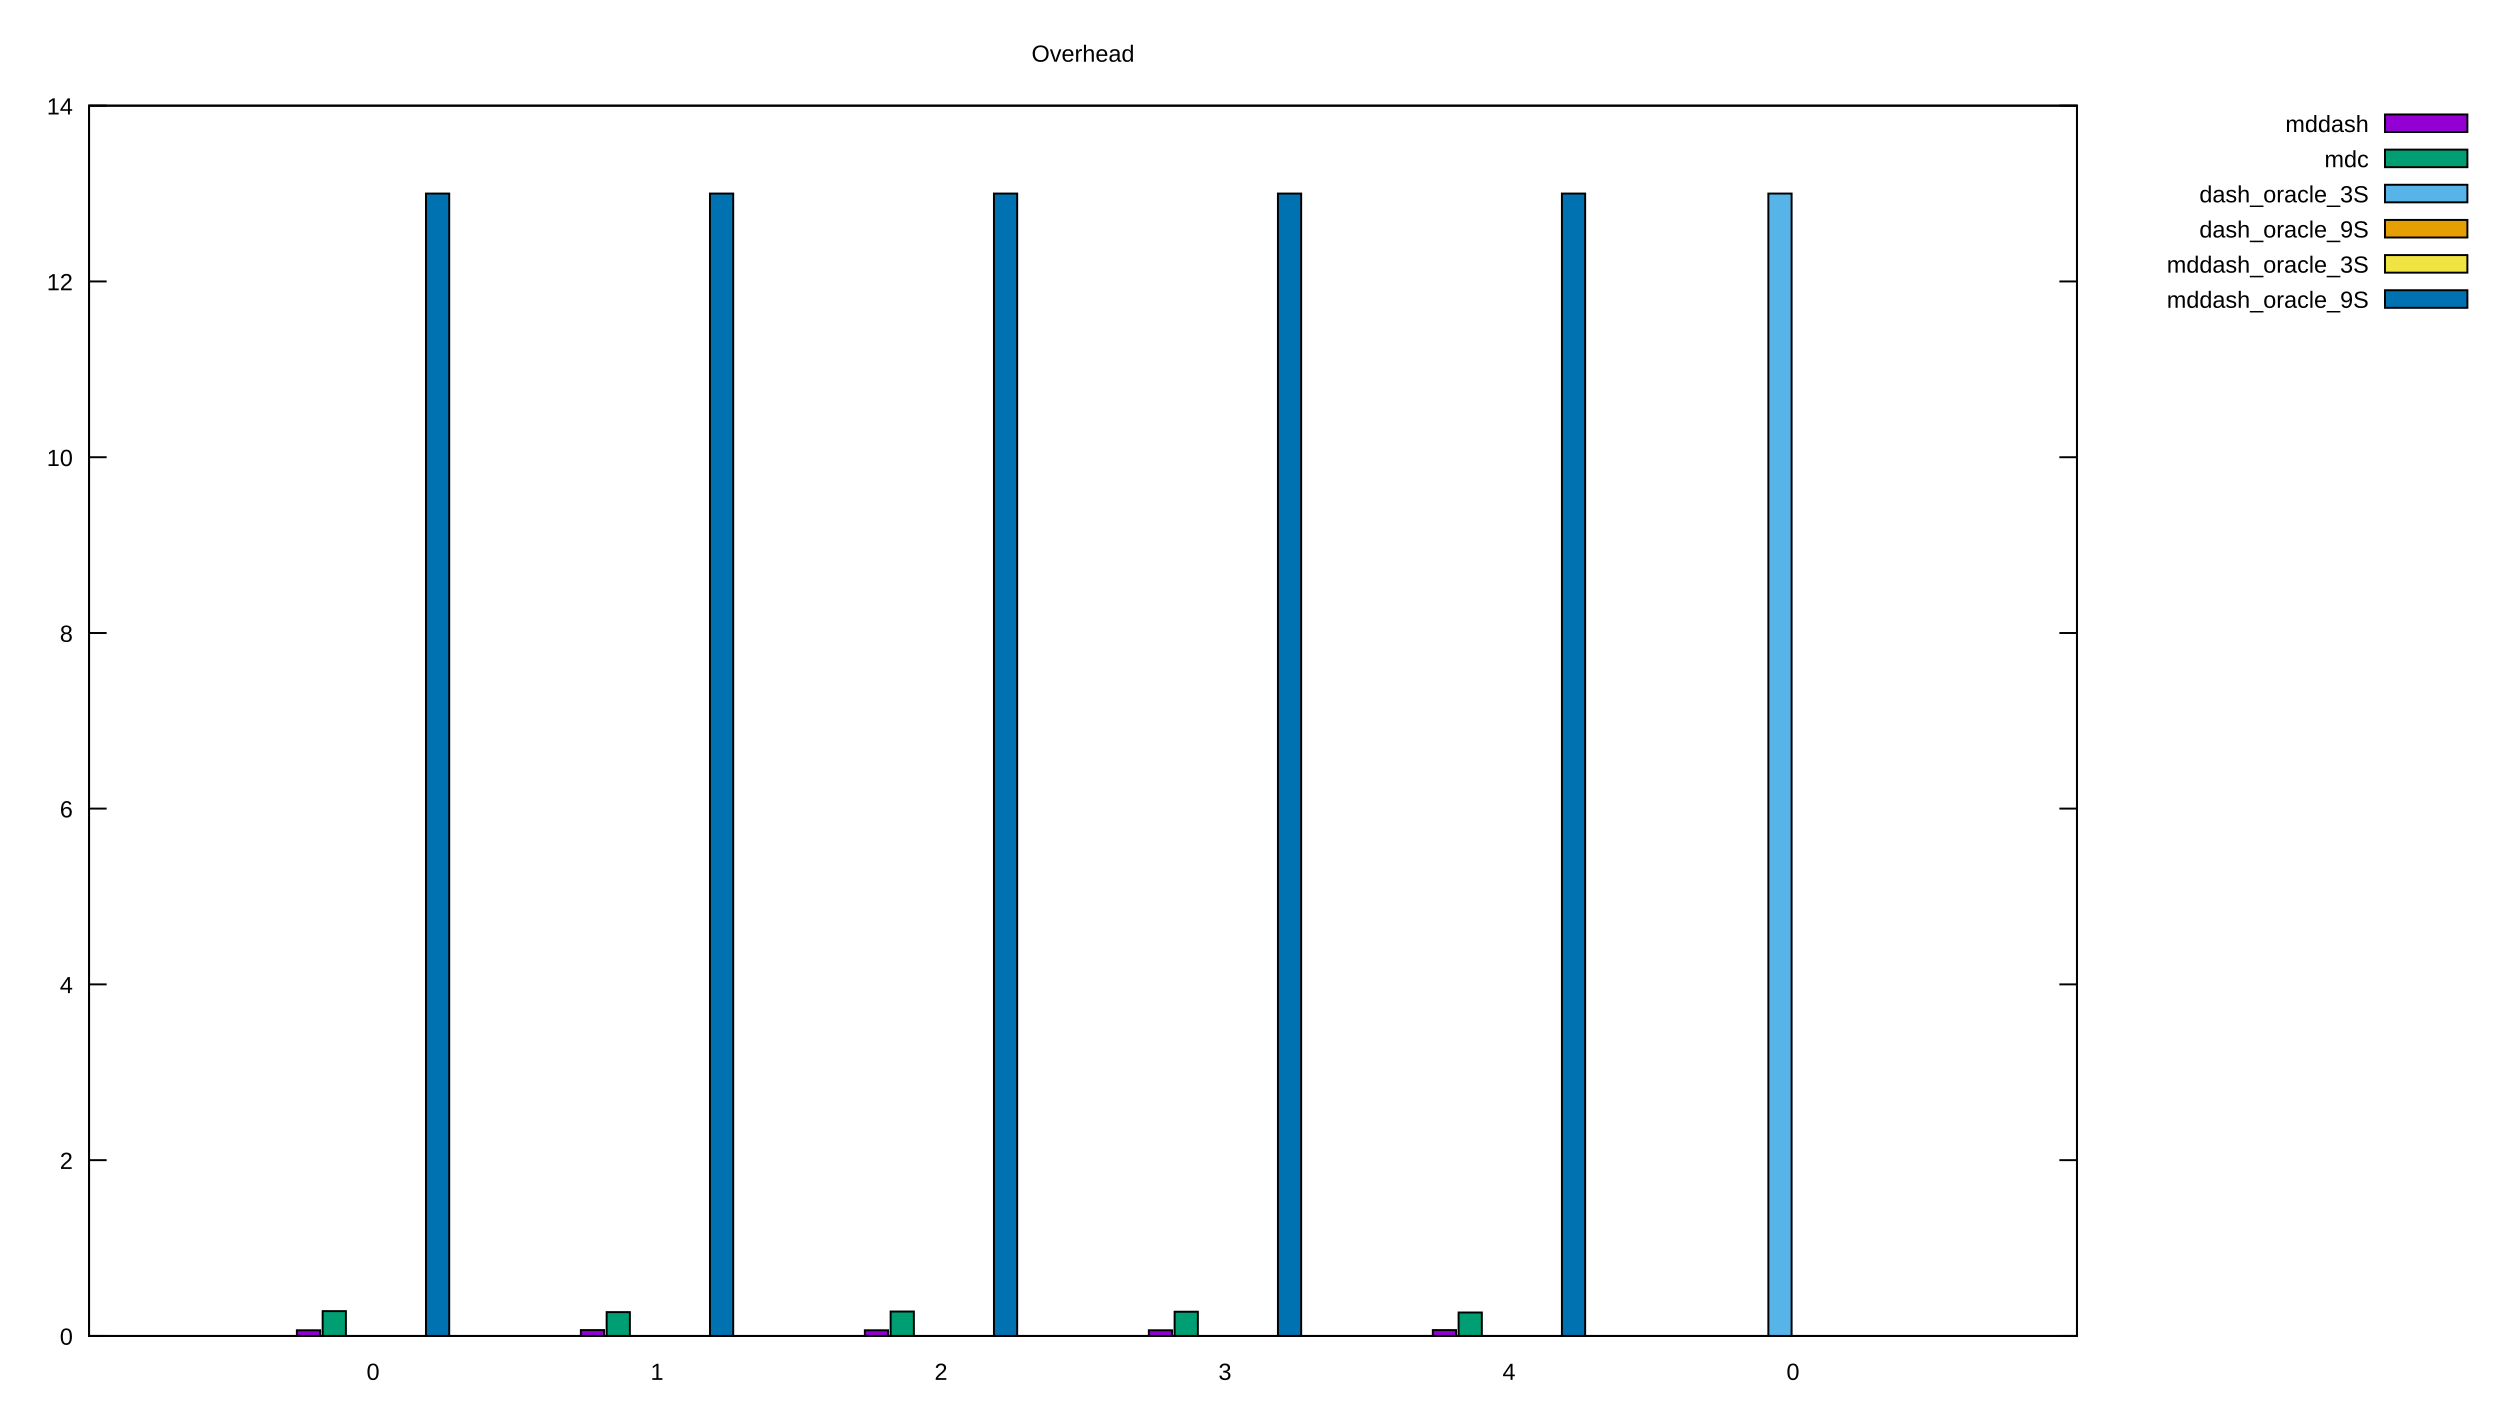
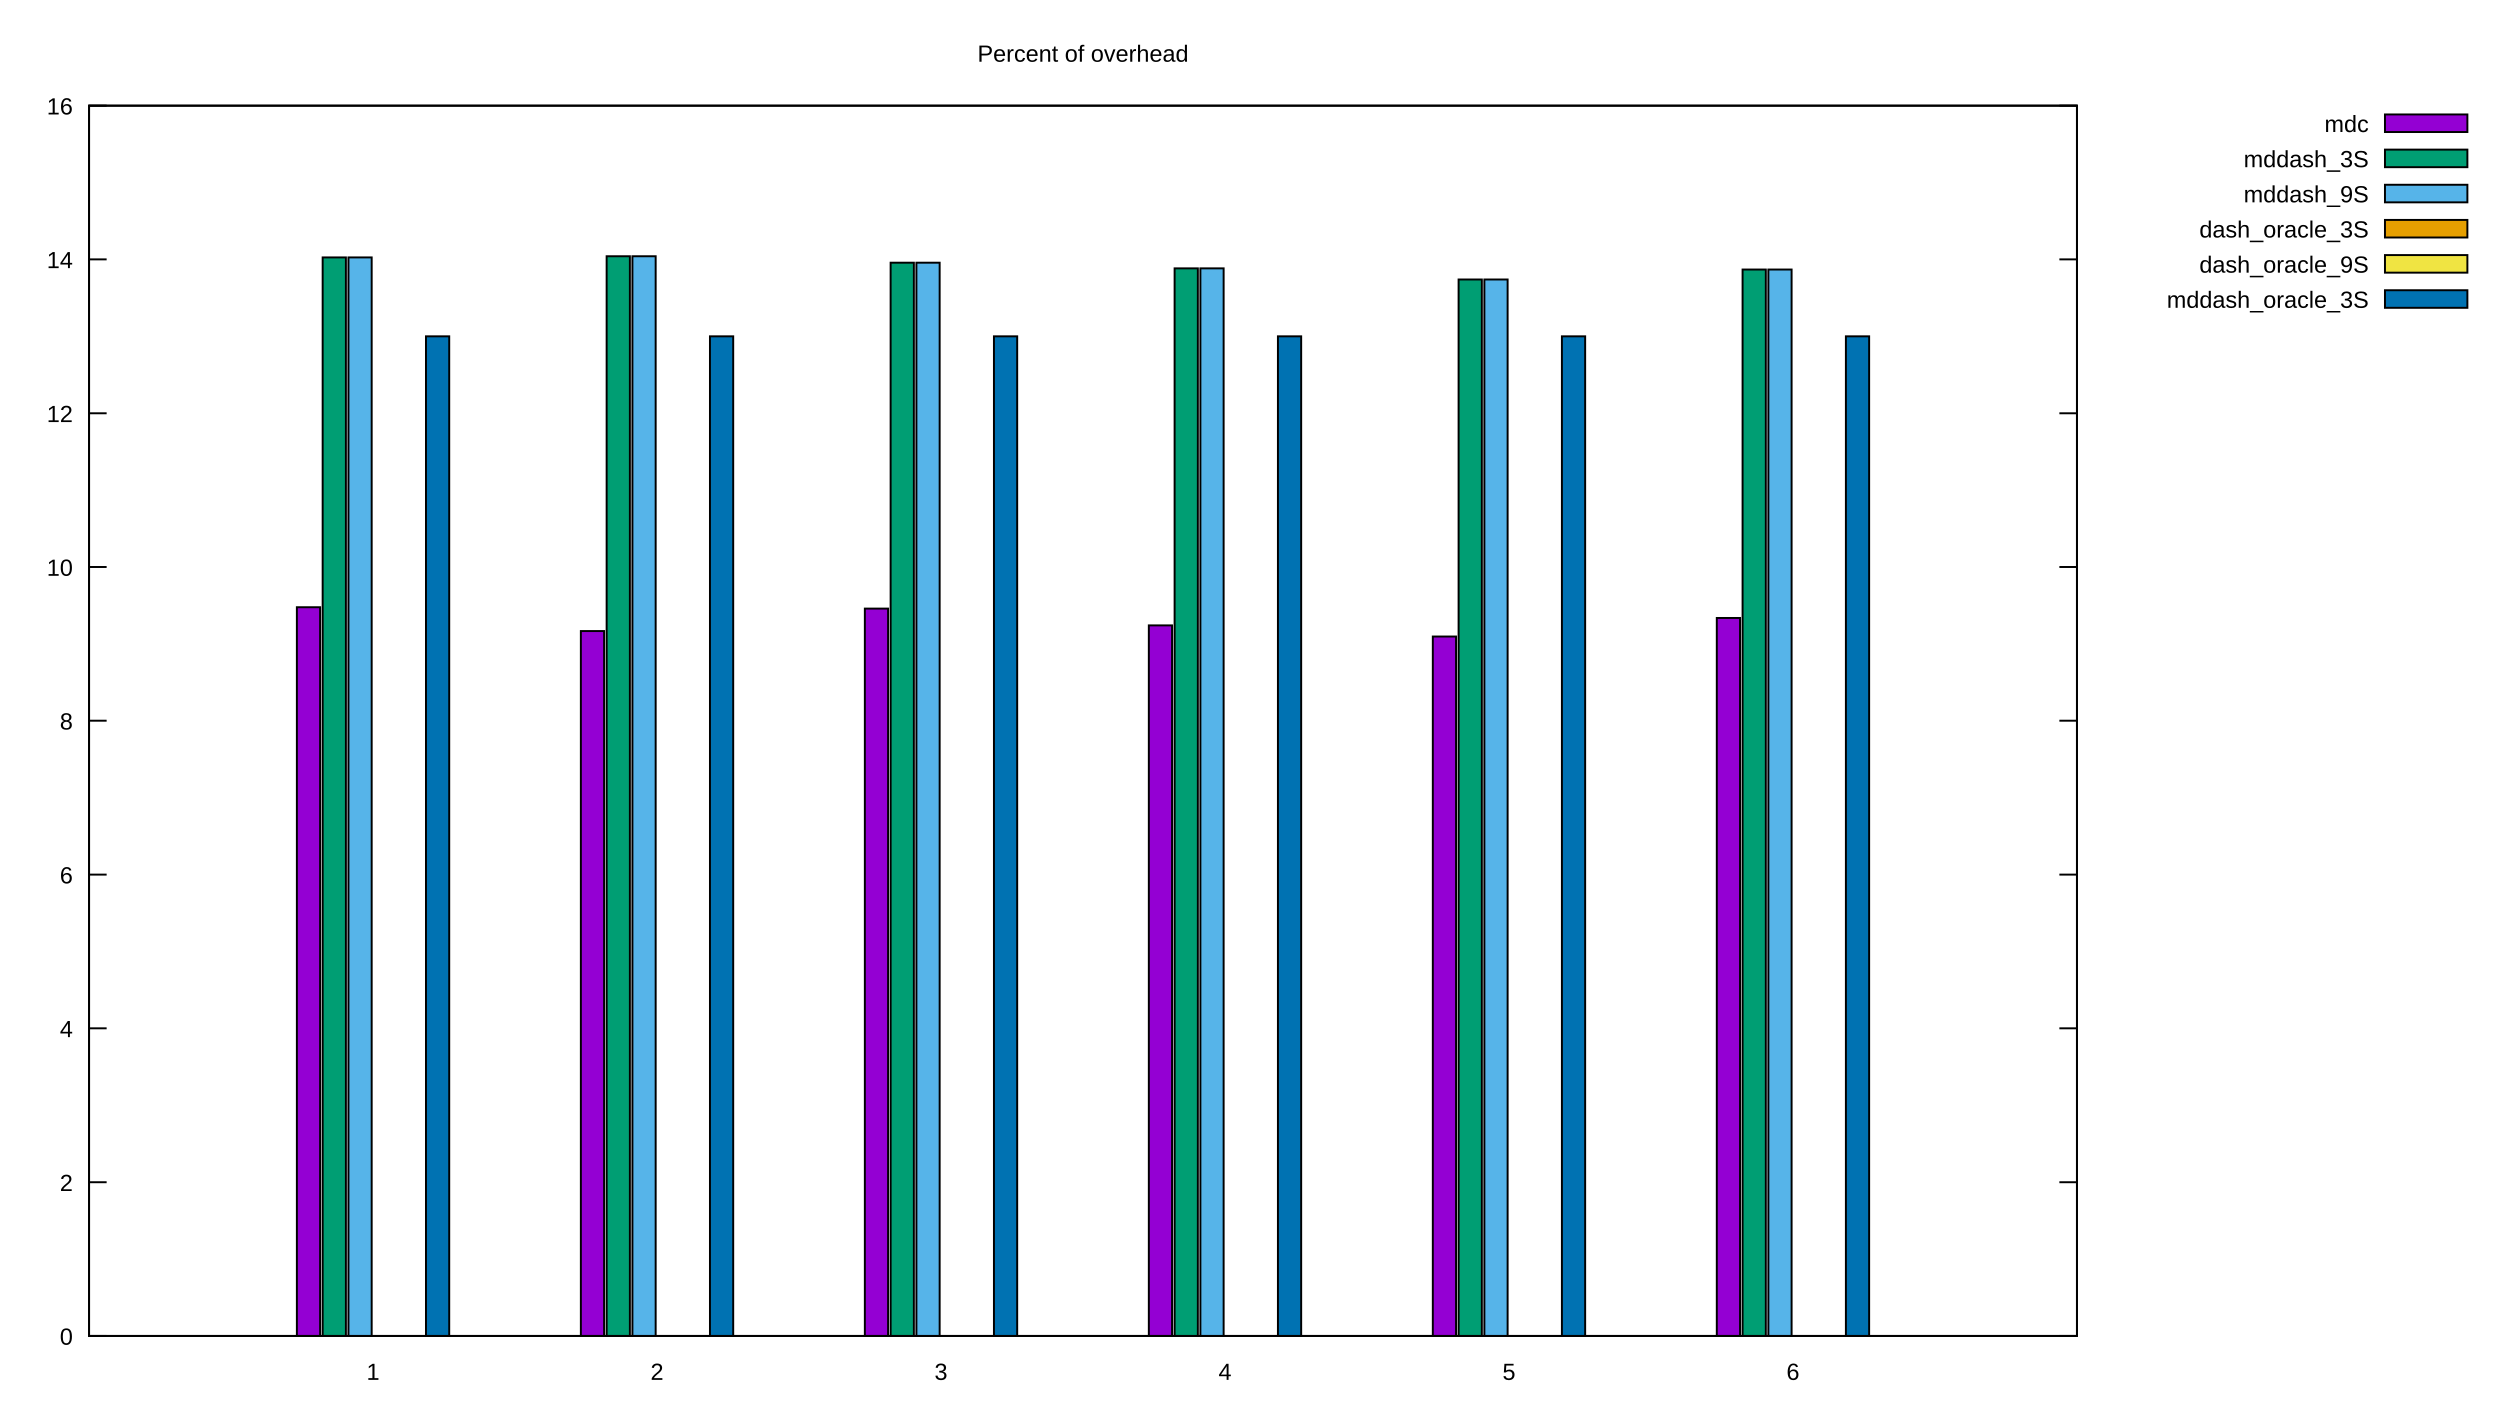
<svg xmlns="http://www.w3.org/2000/svg" xmlns:xlink="http://www.w3.org/1999/xlink" width="1280" height="720" viewBox="0 0 1280 720">
  <g id="gnuplot_canvas">
    <rect x="0" y="0" width="1280" height="720" fill="none" />
    <defs>
      <circle id="gpDot" r="0.5" stroke-width="0.5" />
      <path id="gpPt0" stroke-width="0.222" stroke="currentColor" d="M-1,0 h2 M0,-1 v2" />
      <path id="gpPt1" stroke-width="0.222" stroke="currentColor" d="M-1,-1 L1,1 M1,-1 L-1,1" />
      <path id="gpPt2" stroke-width="0.222" stroke="currentColor" d="M-1,0 L1,0 M0,-1 L0,1 M-1,-1 L1,1 M-1,1 L1,-1" />
      <rect id="gpPt3" stroke-width="0.222" stroke="currentColor" x="-1" y="-1" width="2" height="2" />
      <rect id="gpPt4" stroke-width="0.222" stroke="currentColor" fill="currentColor" x="-1" y="-1" width="2" height="2" />
      <circle id="gpPt5" stroke-width="0.222" stroke="currentColor" cx="0" cy="0" r="1" />
      <use xlink:href="#gpPt5" id="gpPt6" fill="currentColor" stroke="none" />
      <path id="gpPt7" stroke-width="0.222" stroke="currentColor" d="M0,-1.33 L-1.33,0.67 L1.33,0.67 z" />
      <use xlink:href="#gpPt7" id="gpPt8" fill="currentColor" stroke="none" />
      <use xlink:href="#gpPt7" id="gpPt9" stroke="currentColor" transform="rotate(180)" />
      <use xlink:href="#gpPt9" id="gpPt10" fill="currentColor" stroke="none" />
      <use xlink:href="#gpPt3" id="gpPt11" stroke="currentColor" transform="rotate(45)" />
      <use xlink:href="#gpPt11" id="gpPt12" fill="currentColor" stroke="none" />
      <path id="gpPt13" stroke-width="0.222" stroke="currentColor" d="M0,1.330 L1.265,0.411 L0.782,-1.067 L-0.782,-1.076 L-1.265,0.411 z" />
      <use xlink:href="#gpPt13" id="gpPt14" fill="currentColor" stroke="none" />
      <filter id="textbox" filterUnits="objectBoundingBox" x="0" y="0" height="1" width="1">
        <feFlood flood-color="white" flood-opacity="1" result="bgnd" />
        <feComposite in="SourceGraphic" in2="bgnd" operator="atop" />
      </filter>
      <filter id="greybox" filterUnits="objectBoundingBox" x="0" y="0" height="1" width="1">
        <feFlood flood-color="lightgrey" flood-opacity="1" result="grey" />
        <feComposite in="SourceGraphic" in2="grey" operator="atop" />
      </filter>
    </defs>
    <g fill="none" color="white" stroke="currentColor" stroke-width="1.00" stroke-linecap="butt" stroke-linejoin="miter">
</g>
    <g fill="none" color="black" stroke="currentColor" stroke-width="1.00" stroke-linecap="butt" stroke-linejoin="miter">
      <path stroke="black" d="M45.6,684.0 L54.6,684.0 M1063.4,684.0 L1054.4,684.0  " />
      <g transform="translate(37.3,688.5)" stroke="none" fill="black" font-family="Arial" font-size="12.00" text-anchor="end">
        <text>
          <tspan font-family="Arial"> 0</tspan>
        </text>
      </g>
    </g>
    <g fill="none" color="black" stroke="currentColor" stroke-width="1.00" stroke-linecap="butt" stroke-linejoin="miter">
-       <path stroke="black" d="M45.6,594.0 L54.6,594.0 M1063.4,594.0 L1054.4,594.0  " />
-       <g transform="translate(37.3,598.5)" stroke="none" fill="black" font-family="Arial" font-size="12.00" text-anchor="end">
+       <path stroke="black" d="M45.6,605.3 L54.6,605.3 M1063.4,605.3 L1054.4,605.3  " />
+       <g transform="translate(37.3,609.8)" stroke="none" fill="black" font-family="Arial" font-size="12.00" text-anchor="end">
        <text>
          <tspan font-family="Arial"> 2</tspan>
        </text>
      </g>
    </g>
    <g fill="none" color="black" stroke="currentColor" stroke-width="1.00" stroke-linecap="butt" stroke-linejoin="miter">
-       <path stroke="black" d="M45.6,504.0 L54.6,504.0 M1063.4,504.0 L1054.4,504.0  " />
-       <g transform="translate(37.3,508.5)" stroke="none" fill="black" font-family="Arial" font-size="12.00" text-anchor="end">
+       <path stroke="black" d="M45.6,526.5 L54.6,526.5 M1063.4,526.5 L1054.4,526.5  " />
+       <g transform="translate(37.3,531.0)" stroke="none" fill="black" font-family="Arial" font-size="12.00" text-anchor="end">
        <text>
          <tspan font-family="Arial"> 4</tspan>
        </text>
      </g>
    </g>
    <g fill="none" color="black" stroke="currentColor" stroke-width="1.00" stroke-linecap="butt" stroke-linejoin="miter">
-       <path stroke="black" d="M45.6,414.0 L54.6,414.0 M1063.4,414.0 L1054.4,414.0  " />
-       <g transform="translate(37.3,418.5)" stroke="none" fill="black" font-family="Arial" font-size="12.00" text-anchor="end">
+       <path stroke="black" d="M45.6,447.8 L54.6,447.8 M1063.4,447.8 L1054.4,447.8  " />
+       <g transform="translate(37.3,452.3)" stroke="none" fill="black" font-family="Arial" font-size="12.00" text-anchor="end">
        <text>
          <tspan font-family="Arial"> 6</tspan>
        </text>
      </g>
    </g>
    <g fill="none" color="black" stroke="currentColor" stroke-width="1.00" stroke-linecap="butt" stroke-linejoin="miter">
-       <path stroke="black" d="M45.6,324.1 L54.6,324.1 M1063.4,324.1 L1054.4,324.1  " />
-       <g transform="translate(37.3,328.6)" stroke="none" fill="black" font-family="Arial" font-size="12.00" text-anchor="end">
+       <path stroke="black" d="M45.6,369.0 L54.6,369.0 M1063.4,369.0 L1054.4,369.0  " />
+       <g transform="translate(37.3,373.5)" stroke="none" fill="black" font-family="Arial" font-size="12.00" text-anchor="end">
        <text>
          <tspan font-family="Arial"> 8</tspan>
        </text>
      </g>
    </g>
    <g fill="none" color="black" stroke="currentColor" stroke-width="1.00" stroke-linecap="butt" stroke-linejoin="miter">
-       <path stroke="black" d="M45.6,234.1 L54.6,234.1 M1063.4,234.1 L1054.4,234.1  " />
-       <g transform="translate(37.3,238.6)" stroke="none" fill="black" font-family="Arial" font-size="12.00" text-anchor="end">
+       <path stroke="black" d="M45.6,290.3 L54.6,290.3 M1063.4,290.3 L1054.4,290.3  " />
+       <g transform="translate(37.3,294.8)" stroke="none" fill="black" font-family="Arial" font-size="12.00" text-anchor="end">
        <text>
          <tspan font-family="Arial"> 10</tspan>
        </text>
      </g>
    </g>
    <g fill="none" color="black" stroke="currentColor" stroke-width="1.00" stroke-linecap="butt" stroke-linejoin="miter">
-       <path stroke="black" d="M45.6,144.1 L54.6,144.1 M1063.4,144.1 L1054.4,144.1  " />
-       <g transform="translate(37.3,148.6)" stroke="none" fill="black" font-family="Arial" font-size="12.00" text-anchor="end">
+       <path stroke="black" d="M45.6,211.6 L54.6,211.6 M1063.4,211.6 L1054.4,211.6  " />
+       <g transform="translate(37.3,216.1)" stroke="none" fill="black" font-family="Arial" font-size="12.00" text-anchor="end">
        <text>
          <tspan font-family="Arial"> 12</tspan>
+         </text>
+       </g>
+     </g>
+     <g fill="none" color="black" stroke="currentColor" stroke-width="1.00" stroke-linecap="butt" stroke-linejoin="miter">
+       <path stroke="black" d="M45.6,132.8 L54.6,132.8 M1063.4,132.8 L1054.4,132.8  " />
+       <g transform="translate(37.3,137.3)" stroke="none" fill="black" font-family="Arial" font-size="12.00" text-anchor="end">
+         <text>
+           <tspan font-family="Arial"> 14</tspan>
        </text>
      </g>
    </g>
    <g fill="none" color="black" stroke="currentColor" stroke-width="1.00" stroke-linecap="butt" stroke-linejoin="miter">
      <path stroke="black" d="M45.6,54.1 L54.6,54.1 M1063.4,54.1 L1054.4,54.1  " />
      <g transform="translate(37.3,58.6)" stroke="none" fill="black" font-family="Arial" font-size="12.00" text-anchor="end">
        <text>
-           <tspan font-family="Arial"> 14</tspan>
+           <tspan font-family="Arial"> 16</tspan>
        </text>
      </g>
    </g>
    <g fill="none" color="black" stroke="currentColor" stroke-width="1.00" stroke-linecap="butt" stroke-linejoin="miter">
      <path stroke="black" d="M191.0,684.0  " />
      <g transform="translate(191.0,706.5)" stroke="none" fill="black" font-family="Arial" font-size="12.00" text-anchor="middle">
        <text>
-           <tspan font-family="Arial">0</tspan>
+           <tspan font-family="Arial">1</tspan>
        </text>
      </g>
    </g>
    <g fill="none" color="black" stroke="currentColor" stroke-width="1.00" stroke-linecap="butt" stroke-linejoin="miter">
      <path stroke="black" d="M336.4,684.0  " />
      <g transform="translate(336.4,706.5)" stroke="none" fill="black" font-family="Arial" font-size="12.00" text-anchor="middle">
        <text>
-           <tspan font-family="Arial">1</tspan>
+           <tspan font-family="Arial">2</tspan>
        </text>
      </g>
    </g>
    <g fill="none" color="black" stroke="currentColor" stroke-width="1.00" stroke-linecap="butt" stroke-linejoin="miter">
      <path stroke="black" d="M481.8,684.0  " />
      <g transform="translate(481.8,706.5)" stroke="none" fill="black" font-family="Arial" font-size="12.00" text-anchor="middle">
        <text>
-           <tspan font-family="Arial">2</tspan>
+           <tspan font-family="Arial">3</tspan>
        </text>
      </g>
    </g>
    <g fill="none" color="black" stroke="currentColor" stroke-width="1.00" stroke-linecap="butt" stroke-linejoin="miter">
      <path stroke="black" d="M627.2,684.0  " />
      <g transform="translate(627.2,706.5)" stroke="none" fill="black" font-family="Arial" font-size="12.00" text-anchor="middle">
        <text>
-           <tspan font-family="Arial">3</tspan>
+           <tspan font-family="Arial">4</tspan>
        </text>
      </g>
    </g>
    <g fill="none" color="black" stroke="currentColor" stroke-width="1.00" stroke-linecap="butt" stroke-linejoin="miter">
      <path stroke="black" d="M772.6,684.0  " />
      <g transform="translate(772.6,706.5)" stroke="none" fill="black" font-family="Arial" font-size="12.00" text-anchor="middle">
        <text>
-           <tspan font-family="Arial">4</tspan>
+           <tspan font-family="Arial">5</tspan>
        </text>
      </g>
    </g>
    <g fill="none" color="black" stroke="currentColor" stroke-width="1.00" stroke-linecap="butt" stroke-linejoin="miter">
      <path stroke="black" d="M918.0,684.0  " />
      <g transform="translate(918.0,706.5)" stroke="none" fill="black" font-family="Arial" font-size="12.00" text-anchor="middle">
        <text>
-           <tspan font-family="Arial">0</tspan>
+           <tspan font-family="Arial">6</tspan>
        </text>
      </g>
    </g>
    <g fill="none" color="black" stroke="currentColor" stroke-width="1.00" stroke-linecap="butt" stroke-linejoin="miter">
</g>
    <g fill="none" color="black" stroke="currentColor" stroke-width="1.00" stroke-linecap="butt" stroke-linejoin="miter">
      <path stroke="black" d="M45.6,54.1 L45.6,684.0 L1063.4,684.0 L1063.4,54.1 L45.6,54.1 Z  " />
    </g>
    <g fill="none" color="black" stroke="currentColor" stroke-width="1.00" stroke-linecap="butt" stroke-linejoin="miter">
      <g transform="translate(554.5,31.6)" stroke="none" fill="black" font-family="Arial" font-size="12.00" text-anchor="middle">
        <text>
-           <tspan font-family="Arial">Overhead</tspan>
+           <tspan font-family="Arial">Percent of overhead</tspan>
        </text>
      </g>
    </g>
    <g id="gnuplot_plot_1">
      <g fill="none" color="black" stroke="currentColor" stroke-width="1.00" stroke-linecap="butt" stroke-linejoin="miter">
        <g transform="translate(1212.8,67.6)" stroke="none" fill="black" font-family="Arial" font-size="12.00" text-anchor="end">
-           <text>mddash</text>
+           <text>mdc</text>
        </g>
      </g>
      <g fill="none" color="black" stroke="currentColor" stroke-width="1.00" stroke-linecap="butt" stroke-linejoin="miter">
        <g stroke="none" shape-rendering="crispEdges">
          <polygon fill="rgb(148,   0, 211)" points="1221.1,67.6 1263.3,67.6 1263.3,58.6 1221.1,58.6 " />
        </g>
        <path stroke="black" d="M1221.1,67.6 L1263.3,67.6 L1263.3,58.6 L1221.1,58.6 L1221.1,67.6 Z  " />
      </g>
      <g fill="none" color="black" stroke="currentColor" stroke-width="1.00" stroke-linecap="butt" stroke-linejoin="miter">
        <g stroke="none" shape-rendering="crispEdges">
-           <polygon fill="rgb(148,   0, 211)" points="152.0,684.0 164.0,684.0 164.0,681.0 152.0,681.0 " />
-         </g>
-         <path stroke="black" d="M152.0,684.0 L152.0,681.1 L163.9,681.1 L163.9,684.0 L152.0,684.0 Z  " />
-       </g>
-       <g fill="none" color="black" stroke="currentColor" stroke-width="1.00" stroke-linecap="butt" stroke-linejoin="miter">
-         <g stroke="none" shape-rendering="crispEdges">
-           <polygon fill="rgb(148,   0, 211)" points="297.4,684.0 309.4,684.0 309.4,680.9 297.4,680.9 " />
-         </g>
-         <path stroke="black" d="M297.4,684.0 L297.4,681.0 L309.3,681.0 L309.3,684.0 L297.4,684.0 Z  " />
-       </g>
-       <g fill="none" color="black" stroke="currentColor" stroke-width="1.00" stroke-linecap="butt" stroke-linejoin="miter">
-         <g stroke="none" shape-rendering="crispEdges">
-           <polygon fill="rgb(148,   0, 211)" points="442.8,684.0 454.8,684.0 454.8,681.0 442.8,681.0 " />
-         </g>
-         <path stroke="black" d="M442.8,684.0 L442.8,681.1 L454.7,681.1 L454.7,684.0 L442.8,684.0 Z  " />
-       </g>
-       <g fill="none" color="black" stroke="currentColor" stroke-width="1.00" stroke-linecap="butt" stroke-linejoin="miter">
-         <g stroke="none" shape-rendering="crispEdges">
-           <polygon fill="rgb(148,   0, 211)" points="588.2,684.0 600.2,684.0 600.2,681.0 588.2,681.0 " />
-         </g>
-         <path stroke="black" d="M588.2,684.0 L588.2,681.1 L600.1,681.1 L600.1,684.0 L588.2,684.0 Z  " />
-       </g>
-       <g fill="none" color="black" stroke="currentColor" stroke-width="1.00" stroke-linecap="butt" stroke-linejoin="miter">
-         <g stroke="none" shape-rendering="crispEdges">
-           <polygon fill="rgb(148,   0, 211)" points="733.6,684.0 745.6,684.0 745.6,680.9 733.6,680.9 " />
-         </g>
-         <path stroke="black" d="M733.6,684.0 L733.6,681.0 L745.5,681.0 L745.5,684.0 L733.6,684.0 Z  " />
+           <polygon fill="rgb(148,   0, 211)" points="152.0,684.0 164.0,684.0 164.0,310.8 152.0,310.8 " />
+         </g>
+         <path stroke="black" d="M152.0,684.0 L152.0,310.9 L163.9,310.9 L163.9,684.0 L152.0,684.0 Z  " />
+       </g>
+       <g fill="none" color="black" stroke="currentColor" stroke-width="1.00" stroke-linecap="butt" stroke-linejoin="miter">
+         <g stroke="none" shape-rendering="crispEdges">
+           <polygon fill="rgb(148,   0, 211)" points="297.4,684.0 309.4,684.0 309.4,323.0 297.4,323.0 " />
+         </g>
+         <path stroke="black" d="M297.4,684.0 L297.4,323.1 L309.3,323.1 L309.3,684.0 L297.4,684.0 Z  " />
+       </g>
+       <g fill="none" color="black" stroke="currentColor" stroke-width="1.00" stroke-linecap="butt" stroke-linejoin="miter">
+         <g stroke="none" shape-rendering="crispEdges">
+           <polygon fill="rgb(148,   0, 211)" points="442.8,684.0 454.8,684.0 454.8,311.5 442.8,311.5 " />
+         </g>
+         <path stroke="black" d="M442.8,684.0 L442.8,311.6 L454.7,311.6 L454.7,684.0 L442.8,684.0 Z  " />
+       </g>
+       <g fill="none" color="black" stroke="currentColor" stroke-width="1.00" stroke-linecap="butt" stroke-linejoin="miter">
+         <g stroke="none" shape-rendering="crispEdges">
+           <polygon fill="rgb(148,   0, 211)" points="588.2,684.0 600.2,684.0 600.2,320.1 588.2,320.1 " />
+         </g>
+         <path stroke="black" d="M588.2,684.0 L588.2,320.2 L600.1,320.2 L600.1,684.0 L588.2,684.0 Z  " />
+       </g>
+       <g fill="none" color="black" stroke="currentColor" stroke-width="1.00" stroke-linecap="butt" stroke-linejoin="miter">
+         <g stroke="none" shape-rendering="crispEdges">
+           <polygon fill="rgb(148,   0, 211)" points="733.6,684.0 745.6,684.0 745.6,325.8 733.6,325.8 " />
+         </g>
+         <path stroke="black" d="M733.6,684.0 L733.6,325.9 L745.5,325.9 L745.5,684.0 L733.6,684.0 Z  " />
+       </g>
+       <g fill="none" color="black" stroke="currentColor" stroke-width="1.00" stroke-linecap="butt" stroke-linejoin="miter">
+         <g stroke="none" shape-rendering="crispEdges">
+           <polygon fill="rgb(148,   0, 211)" points="879.0,684.0 891.0,684.0 891.0,316.3 879.0,316.3 " />
+         </g>
+         <path stroke="black" d="M879.0,684.0 L879.0,316.4 L890.9,316.4 L890.9,684.0 L879.0,684.0 Z  " />
      </g>
      <g fill="none" color="black" stroke="currentColor" stroke-width="1.00" stroke-linecap="butt" stroke-linejoin="miter">
</g>
    </g>
    <g id="gnuplot_plot_2">
      <g fill="none" color="black" stroke="currentColor" stroke-width="1.00" stroke-linecap="butt" stroke-linejoin="miter">
        <g transform="translate(1212.8,85.6)" stroke="none" fill="black" font-family="Arial" font-size="12.00" text-anchor="end">
-           <text>mdc</text>
+           <text>mddash_3S</text>
        </g>
      </g>
      <g fill="none" color="black" stroke="currentColor" stroke-width="1.00" stroke-linecap="butt" stroke-linejoin="miter">
        <g stroke="none" shape-rendering="crispEdges">
          <polygon fill="rgb(  0, 158, 115)" points="1221.1,85.6 1263.3,85.6 1263.3,76.6 1221.1,76.6 " />
        </g>
        <path stroke="black" d="M1221.1,85.6 L1263.3,85.6 L1263.3,76.6 L1221.1,76.6 L1221.1,85.6 Z  " />
      </g>
      <g fill="none" color="black" stroke="currentColor" stroke-width="1.00" stroke-linecap="butt" stroke-linejoin="miter">
        <g stroke="none" shape-rendering="crispEdges">
-           <polygon fill="rgb(  0, 158, 115)" points="165.2,684.0 177.2,684.0 177.2,671.2 165.2,671.2 " />
-         </g>
-         <path stroke="black" d="M165.2,684.0 L165.2,671.3 L177.1,671.3 L177.1,684.0 L165.2,684.0 Z  " />
-       </g>
-       <g fill="none" color="black" stroke="currentColor" stroke-width="1.00" stroke-linecap="butt" stroke-linejoin="miter">
-         <g stroke="none" shape-rendering="crispEdges">
-           <polygon fill="rgb(  0, 158, 115)" points="310.6,684.0 322.6,684.0 322.6,671.7 310.6,671.7 " />
-         </g>
-         <path stroke="black" d="M310.6,684.0 L310.6,671.8 L322.5,671.8 L322.5,684.0 L310.6,684.0 Z  " />
-       </g>
-       <g fill="none" color="black" stroke="currentColor" stroke-width="1.00" stroke-linecap="butt" stroke-linejoin="miter">
-         <g stroke="none" shape-rendering="crispEdges">
-           <polygon fill="rgb(  0, 158, 115)" points="456.0,684.0 468.0,684.0 468.0,671.4 456.0,671.4 " />
-         </g>
-         <path stroke="black" d="M456.0,684.0 L456.0,671.5 L467.9,671.5 L467.9,684.0 L456.0,684.0 Z  " />
-       </g>
-       <g fill="none" color="black" stroke="currentColor" stroke-width="1.00" stroke-linecap="butt" stroke-linejoin="miter">
-         <g stroke="none" shape-rendering="crispEdges">
-           <polygon fill="rgb(  0, 158, 115)" points="601.4,684.0 613.4,684.0 613.4,671.5 601.4,671.5 " />
-         </g>
-         <path stroke="black" d="M601.4,684.0 L601.4,671.6 L613.3,671.6 L613.3,684.0 L601.4,684.0 Z  " />
-       </g>
-       <g fill="none" color="black" stroke="currentColor" stroke-width="1.00" stroke-linecap="butt" stroke-linejoin="miter">
-         <g stroke="none" shape-rendering="crispEdges">
-           <polygon fill="rgb(  0, 158, 115)" points="746.8,684.0 758.8,684.0 758.8,671.9 746.8,671.9 " />
-         </g>
-         <path stroke="black" d="M746.8,684.0 L746.8,672.0 L758.7,672.0 L758.7,684.0 L746.8,684.0 Z  " />
+           <polygon fill="rgb(  0, 158, 115)" points="165.2,684.0 177.2,684.0 177.2,131.7 165.2,131.7 " />
+         </g>
+         <path stroke="black" d="M165.2,684.0 L165.2,131.8 L177.1,131.8 L177.1,684.0 L165.2,684.0 Z  " />
+       </g>
+       <g fill="none" color="black" stroke="currentColor" stroke-width="1.00" stroke-linecap="butt" stroke-linejoin="miter">
+         <g stroke="none" shape-rendering="crispEdges">
+           <polygon fill="rgb(  0, 158, 115)" points="310.6,684.0 322.6,684.0 322.6,131.1 310.6,131.1 " />
+         </g>
+         <path stroke="black" d="M310.6,684.0 L310.6,131.2 L322.5,131.2 L322.5,684.0 L310.6,684.0 Z  " />
+       </g>
+       <g fill="none" color="black" stroke="currentColor" stroke-width="1.00" stroke-linecap="butt" stroke-linejoin="miter">
+         <g stroke="none" shape-rendering="crispEdges">
+           <polygon fill="rgb(  0, 158, 115)" points="456.0,684.0 468.0,684.0 468.0,134.4 456.0,134.4 " />
+         </g>
+         <path stroke="black" d="M456.0,684.0 L456.0,134.5 L467.9,134.5 L467.9,684.0 L456.0,684.0 Z  " />
+       </g>
+       <g fill="none" color="black" stroke="currentColor" stroke-width="1.00" stroke-linecap="butt" stroke-linejoin="miter">
+         <g stroke="none" shape-rendering="crispEdges">
+           <polygon fill="rgb(  0, 158, 115)" points="601.4,684.0 613.4,684.0 613.4,137.3 601.4,137.3 " />
+         </g>
+         <path stroke="black" d="M601.4,684.0 L601.4,137.4 L613.3,137.4 L613.3,684.0 L601.4,684.0 Z  " />
+       </g>
+       <g fill="none" color="black" stroke="currentColor" stroke-width="1.00" stroke-linecap="butt" stroke-linejoin="miter">
+         <g stroke="none" shape-rendering="crispEdges">
+           <polygon fill="rgb(  0, 158, 115)" points="746.8,684.0 758.8,684.0 758.8,143.0 746.8,143.0 " />
+         </g>
+         <path stroke="black" d="M746.8,684.0 L746.8,143.1 L758.7,143.1 L758.7,684.0 L746.8,684.0 Z  " />
+       </g>
+       <g fill="none" color="black" stroke="currentColor" stroke-width="1.00" stroke-linecap="butt" stroke-linejoin="miter">
+         <g stroke="none" shape-rendering="crispEdges">
+           <polygon fill="rgb(  0, 158, 115)" points="892.2,684.0 904.2,684.0 904.2,137.9 892.2,137.9 " />
+         </g>
+         <path stroke="black" d="M892.2,684.0 L892.2,138.0 L904.1,138.0 L904.1,684.0 L892.2,684.0 Z  " />
      </g>
      <g fill="none" color="black" stroke="currentColor" stroke-width="1.00" stroke-linecap="butt" stroke-linejoin="miter">
</g>
    </g>
    <g id="gnuplot_plot_3">
      <g fill="none" color="black" stroke="currentColor" stroke-width="1.00" stroke-linecap="butt" stroke-linejoin="miter">
        <g transform="translate(1212.8,103.6)" stroke="none" fill="black" font-family="Arial" font-size="12.00" text-anchor="end">
+           <text>mddash_9S</text>
+         </g>
+       </g>
+       <g fill="none" color="black" stroke="currentColor" stroke-width="1.00" stroke-linecap="butt" stroke-linejoin="miter">
+         <g stroke="none" shape-rendering="crispEdges">
+           <polygon fill="rgb( 86, 180, 233)" points="1221.1,103.6 1263.3,103.6 1263.3,94.6 1221.1,94.6 " />
+         </g>
+         <path stroke="black" d="M1221.1,103.6 L1263.3,103.6 L1263.3,94.6 L1221.1,94.6 L1221.1,103.6 Z  " />
+       </g>
+       <g fill="none" color="black" stroke="currentColor" stroke-width="1.00" stroke-linecap="butt" stroke-linejoin="miter">
+         <g stroke="none" shape-rendering="crispEdges">
+           <polygon fill="rgb( 86, 180, 233)" points="178.4,684.0 190.4,684.0 190.4,131.7 178.4,131.7 " />
+         </g>
+         <path stroke="black" d="M178.4,684.0 L178.4,131.8 L190.3,131.8 L190.3,684.0 L178.4,684.0 Z  " />
+       </g>
+       <g fill="none" color="black" stroke="currentColor" stroke-width="1.00" stroke-linecap="butt" stroke-linejoin="miter">
+         <g stroke="none" shape-rendering="crispEdges">
+           <polygon fill="rgb( 86, 180, 233)" points="323.8,684.0 335.8,684.0 335.8,131.1 323.8,131.1 " />
+         </g>
+         <path stroke="black" d="M323.8,684.0 L323.8,131.2 L335.7,131.2 L335.7,684.0 L323.8,684.0 Z  " />
+       </g>
+       <g fill="none" color="black" stroke="currentColor" stroke-width="1.00" stroke-linecap="butt" stroke-linejoin="miter">
+         <g stroke="none" shape-rendering="crispEdges">
+           <polygon fill="rgb( 86, 180, 233)" points="469.2,684.0 481.2,684.0 481.2,134.4 469.2,134.4 " />
+         </g>
+         <path stroke="black" d="M469.2,684.0 L469.2,134.5 L481.1,134.5 L481.1,684.0 L469.2,684.0 Z  " />
+       </g>
+       <g fill="none" color="black" stroke="currentColor" stroke-width="1.00" stroke-linecap="butt" stroke-linejoin="miter">
+         <g stroke="none" shape-rendering="crispEdges">
+           <polygon fill="rgb( 86, 180, 233)" points="614.6,684.0 626.6,684.0 626.6,137.3 614.6,137.3 " />
+         </g>
+         <path stroke="black" d="M614.6,684.0 L614.6,137.4 L626.5,137.4 L626.5,684.0 L614.6,684.0 Z  " />
+       </g>
+       <g fill="none" color="black" stroke="currentColor" stroke-width="1.00" stroke-linecap="butt" stroke-linejoin="miter">
+         <g stroke="none" shape-rendering="crispEdges">
+           <polygon fill="rgb( 86, 180, 233)" points="760.0,684.0 772.0,684.0 772.0,143.0 760.0,143.0 " />
+         </g>
+         <path stroke="black" d="M760.0,684.0 L760.0,143.1 L771.9,143.1 L771.9,684.0 L760.0,684.0 Z  " />
+       </g>
+       <g fill="none" color="black" stroke="currentColor" stroke-width="1.00" stroke-linecap="butt" stroke-linejoin="miter">
+         <g stroke="none" shape-rendering="crispEdges">
+           <polygon fill="rgb( 86, 180, 233)" points="905.4,684.0 917.4,684.0 917.4,137.9 905.4,137.9 " />
+         </g>
+         <path stroke="black" d="M905.4,684.0 L905.4,138.0 L917.3,138.0 L917.3,684.0 L905.4,684.0 Z  " />
+       </g>
+       <g fill="none" color="black" stroke="currentColor" stroke-width="1.00" stroke-linecap="butt" stroke-linejoin="miter">
+ </g>
+     </g>
+     <g id="gnuplot_plot_4">
+       <g fill="none" color="black" stroke="currentColor" stroke-width="1.00" stroke-linecap="butt" stroke-linejoin="miter">
+         <g transform="translate(1212.8,121.6)" stroke="none" fill="black" font-family="Arial" font-size="12.00" text-anchor="end">
          <text>dash_oracle_3S</text>
        </g>
      </g>
      <g fill="none" color="black" stroke="currentColor" stroke-width="1.00" stroke-linecap="butt" stroke-linejoin="miter">
        <g stroke="none" shape-rendering="crispEdges">
-           <polygon fill="rgb( 86, 180, 233)" points="1221.1,103.6 1263.3,103.6 1263.3,94.6 1221.1,94.6 " />
-         </g>
-         <path stroke="black" d="M1221.1,103.6 L1263.3,103.6 L1263.3,94.6 L1221.1,94.6 L1221.1,103.6 Z  " />
-       </g>
-       <g fill="none" color="black" stroke="currentColor" stroke-width="1.00" stroke-linecap="butt" stroke-linejoin="miter">
-         <g stroke="none" shape-rendering="crispEdges">
-           <polygon fill="rgb( 86, 180, 233)" points="905.4,684.0 917.4,684.0 917.4,99.0 905.4,99.0 " />
-         </g>
-         <path stroke="black" d="M905.4,684.0 L905.4,99.1 L917.3,99.1 L917.3,684.0 L905.4,684.0 Z  " />
-       </g>
-       <g fill="none" color="black" stroke="currentColor" stroke-width="1.00" stroke-linecap="butt" stroke-linejoin="miter">
- </g>
-     </g>
-     <g id="gnuplot_plot_4">
-       <g fill="none" color="black" stroke="currentColor" stroke-width="1.00" stroke-linecap="butt" stroke-linejoin="miter">
-         <g transform="translate(1212.8,121.6)" stroke="none" fill="black" font-family="Arial" font-size="12.00" text-anchor="end">
+           <polygon fill="rgb(230, 159,   0)" points="1221.1,121.6 1263.3,121.6 1263.3,112.6 1221.1,112.6 " />
+         </g>
+         <path stroke="black" d="M1221.1,121.6 L1263.3,121.6 L1263.3,112.6 L1221.1,112.6 L1221.1,121.6 Z  " />
+       </g>
+       <g fill="none" color="black" stroke="currentColor" stroke-width="1.00" stroke-linecap="butt" stroke-linejoin="miter">
+ </g>
+     </g>
+     <g id="gnuplot_plot_5">
+       <g fill="none" color="black" stroke="currentColor" stroke-width="1.00" stroke-linecap="butt" stroke-linejoin="miter">
+         <g transform="translate(1212.8,139.6)" stroke="none" fill="black" font-family="Arial" font-size="12.00" text-anchor="end">
          <text>dash_oracle_9S</text>
        </g>
      </g>
      <g fill="none" color="black" stroke="currentColor" stroke-width="1.00" stroke-linecap="butt" stroke-linejoin="miter">
        <g stroke="none" shape-rendering="crispEdges">
-           <polygon fill="rgb(230, 159,   0)" points="1221.1,121.6 1263.3,121.6 1263.3,112.6 1221.1,112.6 " />
-         </g>
-         <path stroke="black" d="M1221.1,121.6 L1263.3,121.6 L1263.3,112.6 L1221.1,112.6 L1221.1,121.6 Z  " />
-       </g>
-       <g fill="none" color="black" stroke="currentColor" stroke-width="1.00" stroke-linecap="butt" stroke-linejoin="miter">
- </g>
-     </g>
-     <g id="gnuplot_plot_5">
-       <g fill="none" color="black" stroke="currentColor" stroke-width="1.00" stroke-linecap="butt" stroke-linejoin="miter">
-         <g transform="translate(1212.8,139.6)" stroke="none" fill="black" font-family="Arial" font-size="12.00" text-anchor="end">
+           <polygon fill="rgb(240, 228,  66)" points="1221.1,139.6 1263.3,139.6 1263.3,130.6 1221.1,130.6 " />
+         </g>
+         <path stroke="black" d="M1221.1,139.6 L1263.3,139.6 L1263.3,130.6 L1221.1,130.6 L1221.1,139.6 Z  " />
+       </g>
+       <g fill="none" color="black" stroke="currentColor" stroke-width="1.00" stroke-linecap="butt" stroke-linejoin="miter">
+ </g>
+     </g>
+     <g id="gnuplot_plot_6">
+       <g fill="none" color="black" stroke="currentColor" stroke-width="1.00" stroke-linecap="butt" stroke-linejoin="miter">
+         <g transform="translate(1212.8,157.6)" stroke="none" fill="black" font-family="Arial" font-size="12.00" text-anchor="end">
          <text>mddash_oracle_3S</text>
        </g>
      </g>
      <g fill="none" color="black" stroke="currentColor" stroke-width="1.00" stroke-linecap="butt" stroke-linejoin="miter">
        <g stroke="none" shape-rendering="crispEdges">
-           <polygon fill="rgb(240, 228,  66)" points="1221.1,139.6 1263.3,139.6 1263.3,130.6 1221.1,130.6 " />
-         </g>
-         <path stroke="black" d="M1221.1,139.6 L1263.3,139.6 L1263.3,130.6 L1221.1,130.6 L1221.1,139.6 Z  " />
-       </g>
-       <g fill="none" color="black" stroke="currentColor" stroke-width="1.00" stroke-linecap="butt" stroke-linejoin="miter">
- </g>
-     </g>
-     <g id="gnuplot_plot_6">
-       <g fill="none" color="black" stroke="currentColor" stroke-width="1.00" stroke-linecap="butt" stroke-linejoin="miter">
-         <g transform="translate(1212.8,157.6)" stroke="none" fill="black" font-family="Arial" font-size="12.00" text-anchor="end">
-           <text>mddash_oracle_9S</text>
-         </g>
-       </g>
-       <g fill="none" color="black" stroke="currentColor" stroke-width="1.00" stroke-linecap="butt" stroke-linejoin="miter">
-         <g stroke="none" shape-rendering="crispEdges">
          <polygon fill="rgb(  0, 114, 178)" points="1221.1,157.6 1263.3,157.6 1263.3,148.6 1221.1,148.6 " />
        </g>
        <path stroke="black" d="M1221.1,157.6 L1263.3,157.6 L1263.3,148.6 L1221.1,148.6 L1221.1,157.6 Z  " />
      </g>
      <g fill="none" color="black" stroke="currentColor" stroke-width="1.00" stroke-linecap="butt" stroke-linejoin="miter">
        <g stroke="none" shape-rendering="crispEdges">
-           <polygon fill="rgb(  0, 114, 178)" points="218.1,684.0 230.1,684.0 230.1,99.0 218.1,99.0 " />
-         </g>
-         <path stroke="black" d="M218.1,684.0 L218.1,99.1 L230.0,99.1 L230.0,684.0 L218.1,684.0 Z  " />
-       </g>
-       <g fill="none" color="black" stroke="currentColor" stroke-width="1.00" stroke-linecap="butt" stroke-linejoin="miter">
-         <g stroke="none" shape-rendering="crispEdges">
-           <polygon fill="rgb(  0, 114, 178)" points="363.5,684.0 375.5,684.0 375.5,99.0 363.5,99.0 " />
-         </g>
-         <path stroke="black" d="M363.5,684.0 L363.5,99.1 L375.4,99.1 L375.4,684.0 L363.5,684.0 Z  " />
-       </g>
-       <g fill="none" color="black" stroke="currentColor" stroke-width="1.00" stroke-linecap="butt" stroke-linejoin="miter">
-         <g stroke="none" shape-rendering="crispEdges">
-           <polygon fill="rgb(  0, 114, 178)" points="508.9,684.0 520.9,684.0 520.9,99.0 508.9,99.0 " />
-         </g>
-         <path stroke="black" d="M508.9,684.0 L508.9,99.1 L520.8,99.1 L520.8,684.0 L508.9,684.0 Z  " />
-       </g>
-       <g fill="none" color="black" stroke="currentColor" stroke-width="1.00" stroke-linecap="butt" stroke-linejoin="miter">
-         <g stroke="none" shape-rendering="crispEdges">
-           <polygon fill="rgb(  0, 114, 178)" points="654.3,684.0 666.3,684.0 666.3,99.0 654.3,99.0 " />
-         </g>
-         <path stroke="black" d="M654.3,684.0 L654.3,99.1 L666.2,99.1 L666.2,684.0 L654.3,684.0 Z  " />
-       </g>
-       <g fill="none" color="black" stroke="currentColor" stroke-width="1.00" stroke-linecap="butt" stroke-linejoin="miter">
-         <g stroke="none" shape-rendering="crispEdges">
-           <polygon fill="rgb(  0, 114, 178)" points="799.7,684.0 811.7,684.0 811.7,99.0 799.7,99.0 " />
-         </g>
-         <path stroke="black" d="M799.7,684.0 L799.7,99.1 L811.6,99.1 L811.6,684.0 L799.7,684.0 Z  " />
+           <polygon fill="rgb(  0, 114, 178)" points="218.1,684.0 230.1,684.0 230.1,172.1 218.1,172.1 " />
+         </g>
+         <path stroke="black" d="M218.1,684.0 L218.1,172.2 L230.0,172.2 L230.0,684.0 L218.1,684.0 Z  " />
+       </g>
+       <g fill="none" color="black" stroke="currentColor" stroke-width="1.00" stroke-linecap="butt" stroke-linejoin="miter">
+         <g stroke="none" shape-rendering="crispEdges">
+           <polygon fill="rgb(  0, 114, 178)" points="363.5,684.0 375.5,684.0 375.5,172.1 363.5,172.1 " />
+         </g>
+         <path stroke="black" d="M363.5,684.0 L363.5,172.2 L375.4,172.2 L375.4,684.0 L363.5,684.0 Z  " />
+       </g>
+       <g fill="none" color="black" stroke="currentColor" stroke-width="1.00" stroke-linecap="butt" stroke-linejoin="miter">
+         <g stroke="none" shape-rendering="crispEdges">
+           <polygon fill="rgb(  0, 114, 178)" points="508.9,684.0 520.9,684.0 520.9,172.1 508.9,172.1 " />
+         </g>
+         <path stroke="black" d="M508.9,684.0 L508.9,172.2 L520.8,172.2 L520.8,684.0 L508.9,684.0 Z  " />
+       </g>
+       <g fill="none" color="black" stroke="currentColor" stroke-width="1.00" stroke-linecap="butt" stroke-linejoin="miter">
+         <g stroke="none" shape-rendering="crispEdges">
+           <polygon fill="rgb(  0, 114, 178)" points="654.3,684.0 666.3,684.0 666.3,172.1 654.3,172.1 " />
+         </g>
+         <path stroke="black" d="M654.3,684.0 L654.3,172.2 L666.2,172.2 L666.2,684.0 L654.3,684.0 Z  " />
+       </g>
+       <g fill="none" color="black" stroke="currentColor" stroke-width="1.00" stroke-linecap="butt" stroke-linejoin="miter">
+         <g stroke="none" shape-rendering="crispEdges">
+           <polygon fill="rgb(  0, 114, 178)" points="799.7,684.0 811.7,684.0 811.7,172.1 799.7,172.1 " />
+         </g>
+         <path stroke="black" d="M799.7,684.0 L799.7,172.2 L811.6,172.2 L811.6,684.0 L799.7,684.0 Z  " />
+       </g>
+       <g fill="none" color="black" stroke="currentColor" stroke-width="1.00" stroke-linecap="butt" stroke-linejoin="miter">
+         <g stroke="none" shape-rendering="crispEdges">
+           <polygon fill="rgb(  0, 114, 178)" points="945.1,684.0 957.1,684.0 957.1,172.1 945.1,172.1 " />
+         </g>
+         <path stroke="black" d="M945.1,684.0 L945.1,172.2 L957.0,172.2 L957.0,684.0 L945.1,684.0 Z  " />
      </g>
      <g fill="none" color="black" stroke="currentColor" stroke-width="1.00" stroke-linecap="butt" stroke-linejoin="miter">
</g>
    </g>
    <g fill="none" color="white" stroke="rgb(  0, 114, 178)" stroke-width="2.00" stroke-linecap="butt" stroke-linejoin="miter">
</g>
    <g fill="none" color="black" stroke="currentColor" stroke-width="2.00" stroke-linecap="butt" stroke-linejoin="miter">
</g>
    <g fill="none" color="black" stroke="black" stroke-width="1.00" stroke-linecap="butt" stroke-linejoin="miter">
</g>
    <g fill="none" color="black" stroke="currentColor" stroke-width="1.00" stroke-linecap="butt" stroke-linejoin="miter">
      <path stroke="black" d="M45.6,54.1 L45.6,684.0 L1063.4,684.0 L1063.4,54.1 L45.6,54.1 Z  " />
    </g>
    <g fill="none" color="black" stroke="currentColor" stroke-width="1.00" stroke-linecap="butt" stroke-linejoin="miter">
</g>
  </g>
</svg>
